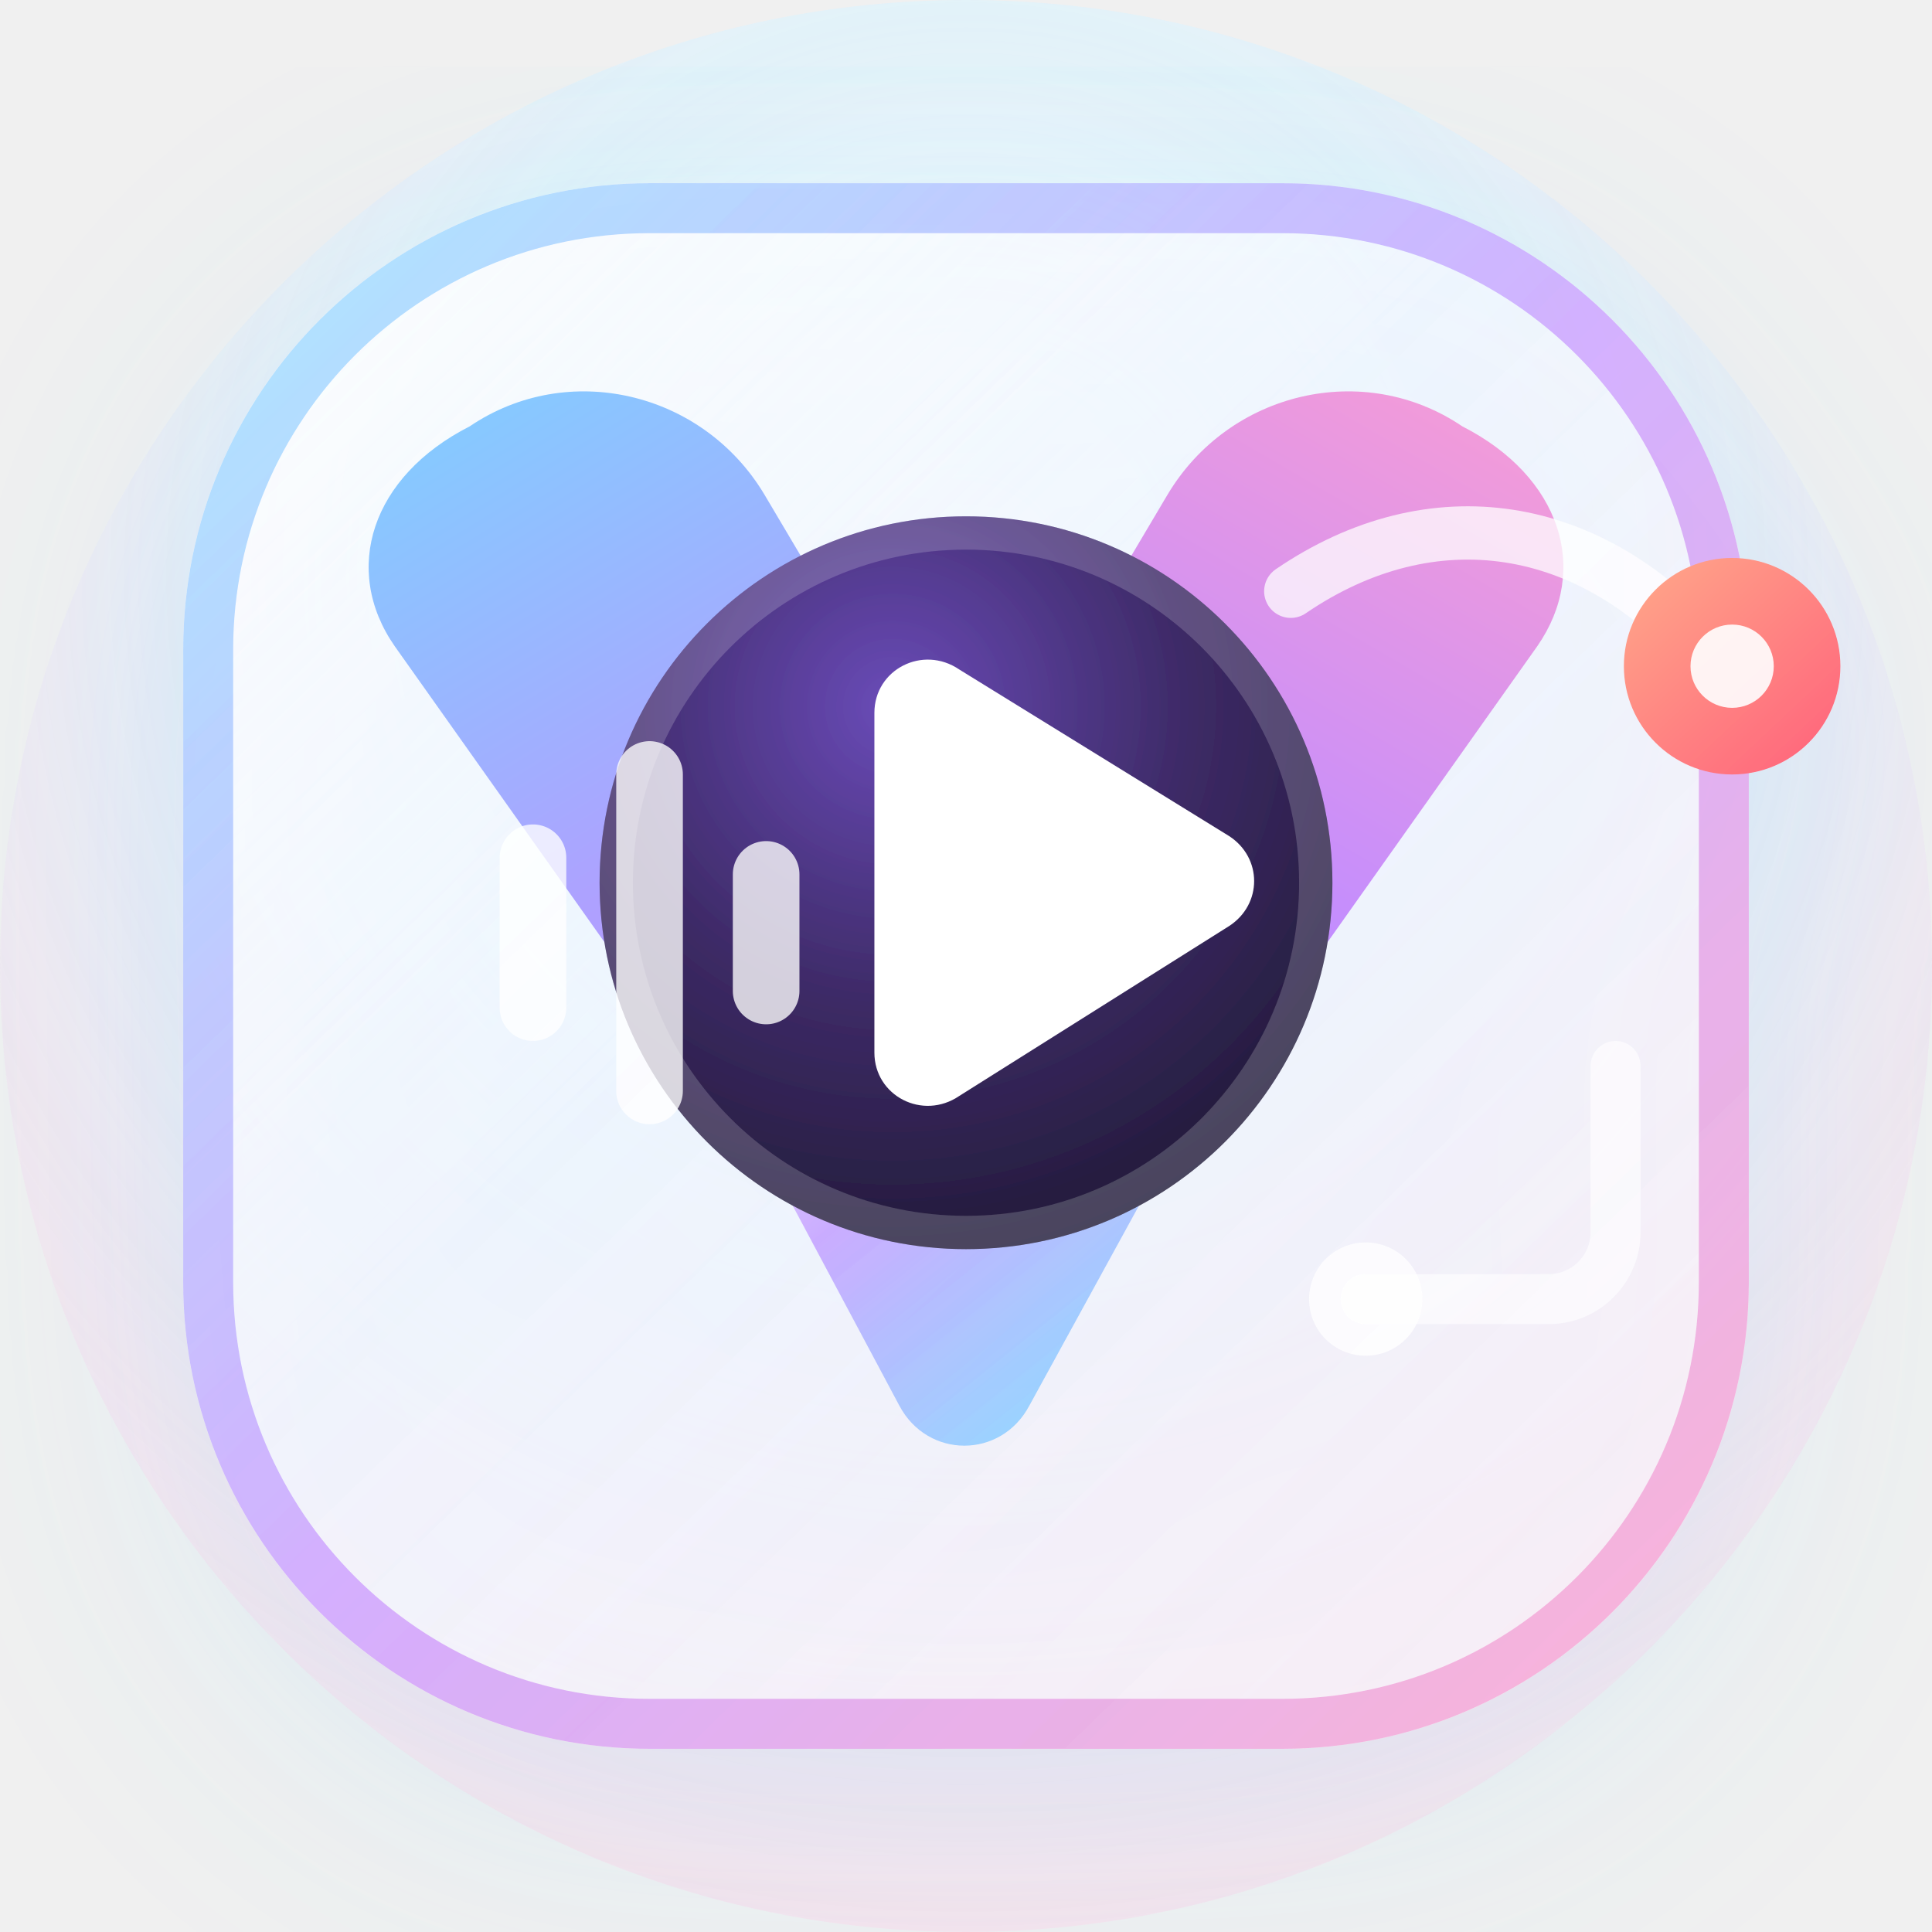
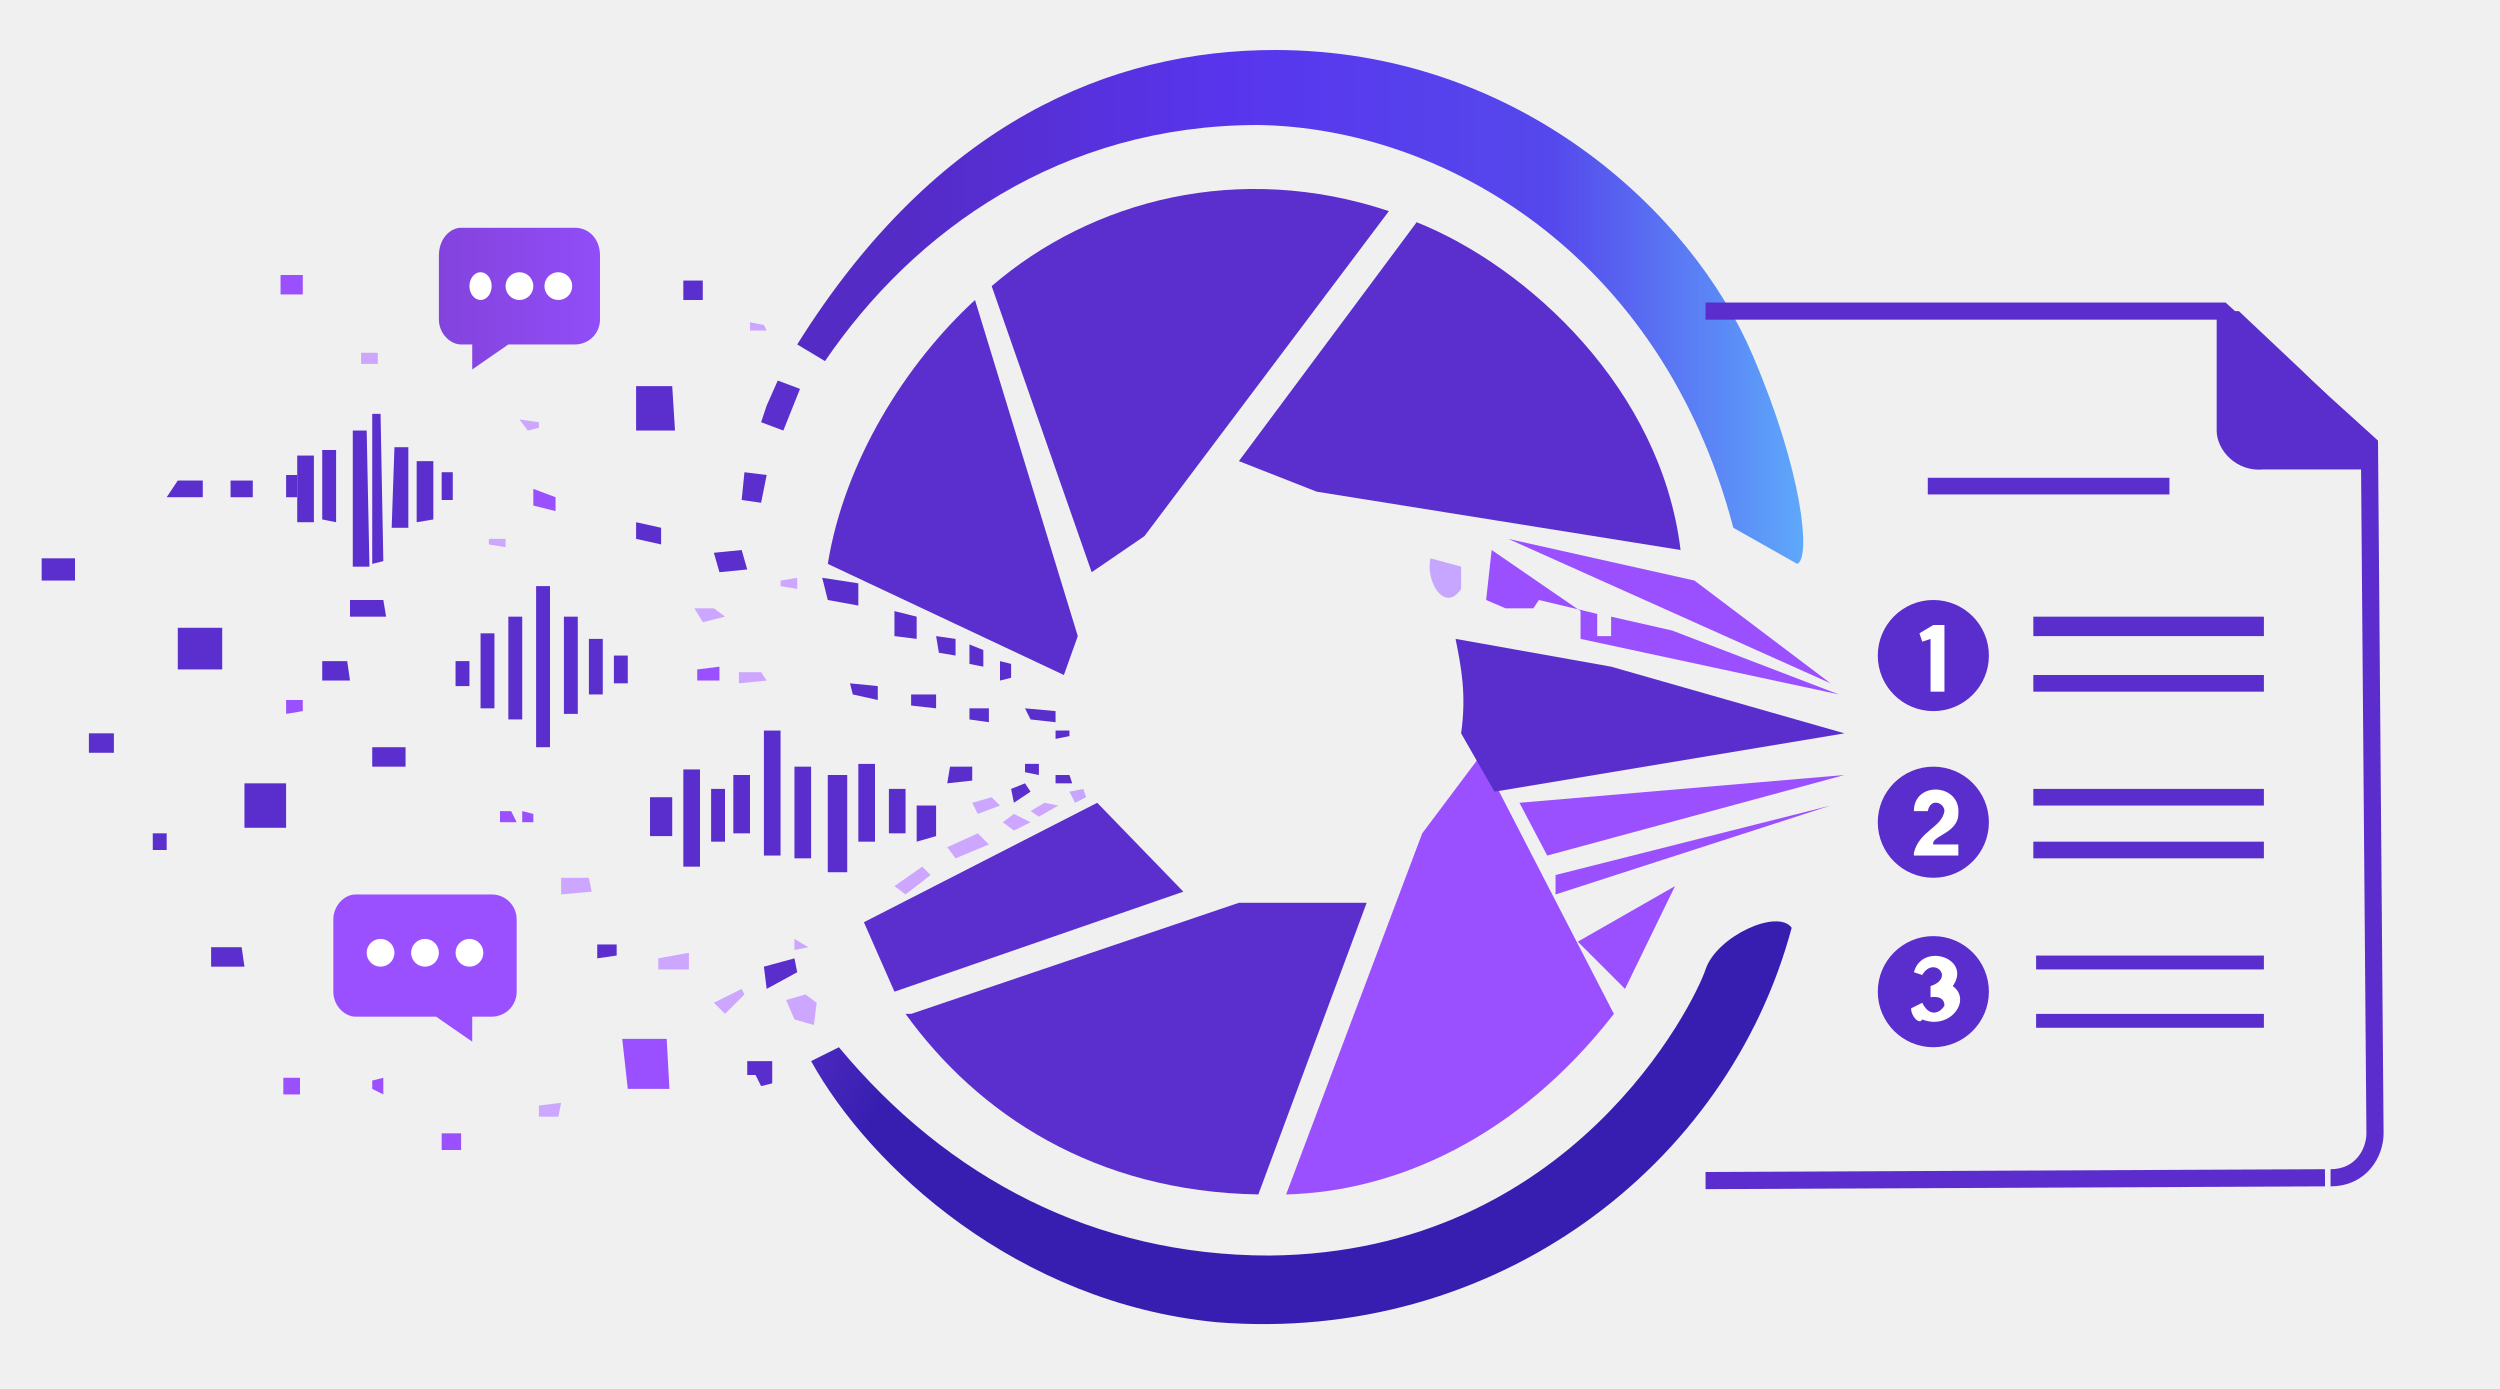
- <svg xmlns="http://www.w3.org/2000/svg" viewBox="6 6 116 116" role="img" aria-label="VoxLens logo mark">
-   <defs>
-     <linearGradient id="tile" x1="18" y1="16" x2="112" y2="113" gradientUnits="userSpaceOnUse">
-       <stop offset="0" stop-color="#FFFFFF" stop-opacity="0.96" />
-       <stop offset="0.42" stop-color="#F4F8FF" stop-opacity="0.76" />
-       <stop offset="1" stop-color="#FFF0F7" stop-opacity="0.7" />
-     </linearGradient>
-     <linearGradient id="rim" x1="20" y1="18" x2="110" y2="110" gradientUnits="userSpaceOnUse">
-       <stop offset="0" stop-color="#8EDFFF" />
-       <stop offset="0.5" stop-color="#C994FF" />
-       <stop offset="1" stop-color="#FF9FC9" />
-     </linearGradient>
-     <linearGradient id="leftBlade" x1="27" y1="24" x2="68" y2="91" gradientUnits="userSpaceOnUse">
-       <stop offset="0" stop-color="#79D7FF" />
-       <stop offset="0.5" stop-color="#AFA0FF" />
-       <stop offset="1" stop-color="#D986FF" />
-     </linearGradient>
-     <linearGradient id="rightBlade" x1="101" y1="25" x2="62" y2="92" gradientUnits="userSpaceOnUse">
-       <stop offset="0" stop-color="#FF9FCF" />
-       <stop offset="0.52" stop-color="#C28DFF" />
-       <stop offset="1" stop-color="#79D8FF" />
-     </linearGradient>
-     <linearGradient id="hinge" x1="50" y1="57" x2="78" y2="92" gradientUnits="userSpaceOnUse">
-       <stop offset="0" stop-color="#FFF7FF" stop-opacity="0.9" />
-       <stop offset="0.48" stop-color="#C7A6FF" stop-opacity="0.92" />
-       <stop offset="1" stop-color="#7ADFFF" stop-opacity="0.88" />
-     </linearGradient>
-     <radialGradient id="pupil" cx="40%" cy="26%" r="78%">
-       <stop offset="0" stop-color="#6A4BB8" />
-       <stop offset="0.52" stop-color="#3D2A66" />
-       <stop offset="1" stop-color="#201A36" />
-     </radialGradient>
-     <radialGradient id="halo" cx="50%" cy="30%" r="70%">
-       <stop offset="0" stop-color="#FFFFFF" stop-opacity="0.9" />
-       <stop offset="0.42" stop-color="#D9F3FF" stop-opacity="0.72" />
-       <stop offset="1" stop-color="#FFD4E7" stop-opacity="0.5" />
-     </radialGradient>
-     <linearGradient id="coral" x1="100" y1="34" x2="116" y2="51" gradientUnits="userSpaceOnUse">
-       <stop offset="0" stop-color="#FFC28F" />
-       <stop offset="1" stop-color="#FF667C" />
-     </linearGradient>
-     <filter id="softShadow" x="-20%" y="-20%" width="140%" height="140%" color-interpolation-filters="sRGB">
-       <feDropShadow dx="0" dy="12" stdDeviation="16" flood-color="#B06DFF" flood-opacity="0.22" />
-       <feDropShadow dx="0" dy="4" stdDeviation="8" flood-color="#5FCFFF" flood-opacity="0.2" />
-     </filter>
-   </defs>
-   <circle cx="64" cy="64" r="58" fill="url(#halo)" opacity="0.84" />
-   <g filter="url(#softShadow)">
-     <rect x="17" y="17" width="94" height="94" rx="28" fill="url(#tile)" />
-     <rect x="18.5" y="18.5" width="91" height="91" rx="26.5" fill="none" stroke="url(#rim)" stroke-width="3" stroke-opacity="0.72" />
-     <path d="M34.2 31.6c5.9-4 14-2.1 17.7 4.1L65 57.8 53.3 78.1 29.7 44.8c-3.2-4.6-1.4-10.2 4.5-13.2Z" fill="url(#leftBlade)" />
-     <path d="M93.8 31.6c-5.9-4-14-2.1-17.7 4.1L63 57.8l11.7 20.3 23.6-33.3c3.2-4.6 1.4-10.2-4.5-13.2Z" fill="url(#rightBlade)" />
-     <path d="M52.8 76.9 64 57.8l11.2 19.1-7.4 13.5c-1.7 3.2-6.1 3.2-7.8 0l-7.2-13.5Z" fill="url(#hinge)" />
-     <circle cx="64" cy="59" r="22" fill="url(#pupil)" />
-     <circle cx="64" cy="59" r="21" fill="none" stroke="#FFFFFF" stroke-opacity="0.18" stroke-width="2" />
-     <path d="M58.5 48.8v20.4c0 2.6 2.9 4.1 5.1 2.6l16.2-10.2c2-1.3 2-4.1 0-5.4L63.6 46.2c-2.2-1.5-5.1 0-5.1 2.6Z" fill="#FFFFFF" />
-     <g fill="none" stroke="#FFFFFF" stroke-linecap="round" stroke-width="4" opacity="0.78">
-       <path d="M38 57.5v9" />
-       <path d="M45 52.5v19" />
-       <path d="M52 58.5v7" />
-     </g>
-     <path d="M83.5 41.5c8.5-5.8 18.1-4.3 25 3.8" fill="none" stroke="#FFFFFF" stroke-width="3.2" stroke-linecap="round" opacity="0.74" />
-     <circle cx="110" cy="46" r="6.5" fill="url(#coral)" />
-     <circle cx="110" cy="46" r="2.5" fill="#FFFFFF" opacity="0.9" />
-     <path d="M88 84h11c2.2 0 4-1.8 4-4v-10" fill="none" stroke="#FFFFFF" stroke-width="3" stroke-linecap="round" opacity="0.65" />
-     <circle cx="88" cy="84" r="3.4" fill="#FFFFFF" opacity="0.82" />
-   </g>
+ <svg xmlns="http://www.w3.org/2000/svg" viewBox="0 0 90 50">
+   <style type="text/css">.cls-0 {fill:#FCFCFD;}
+ .cls-1 {fill:url(#SVGID_1_);}
+ .cls-2 {fill:#5A2FCE;}
+ .cls-3 {fill:#9B50FF;}
+ .cls-4 {fill:#FFFFFF;}
+ .cls-5 {fill:none;stroke:#5A2DCC;stroke-width:0.618;stroke-miterlimit:10;}
+ .cls-6 {fill:#5A2ECD;}
+ .cls-7 {fill:url(#SVGID_2_);}
+ .cls-8 {fill:#443FA2;}
+ .cls-9 {fill:url(#SVGID_3_);}
+ .cls-10 {fill:#C6A6FF;}
+ .cls-11 {fill:#CCA6FF;}</style>
+   <linearGradient id="SVGID_1_" x1="28.68" x2="64.97" y1="41.75" y2="41.75" gradientTransform="matrix(1 0 0 -1 0 52)" gradientUnits="userSpaceOnUse">
+     <stop stop-color="#552BC6" offset=".106" />
+     <stop stop-color="#5835ED" offset=".427" />
+     <stop stop-color="#5548EC" offset=".749" />
+     <stop stop-color="#5EA9FB" offset="1" />
+   </linearGradient>
+   <path class="cls-1" d="m29.7 13c3.2-4.7 8.5-8.5 15.6-8.5 6.6 0.1 14.5 4.6 17.1 14.5l2.3 1.3c0.5-0.2 0.2-3.3-1.6-7.5-2.2-5.2-8.5-11-17.2-11-5.9 0-12.2 2.6-17.2 10.6l1 0.6z" />
+   <path class="cls-2" d="m35.7 10.3 3.6 10.3 1.9-1.3 8.8-11.7c-5.4-1.8-10.7-0.4-14.3 2.7z" />
+   <path class="cls-2" d="m44.6 16.6 2.8 1.1 13.1 2.1c-0.7-5.8-5.5-10.2-9.5-11.8l-6.4 8.6z" />
+   <path class="cls-2" d="m29.8 20.3 8.5 4 0.5-1.4-3.7-12.1c-2.5 2.3-4.7 5.8-5.3 9.5z" />
+   <linearGradient id="SVGID_2_" x1="35.26" x2="64.54" y1="4.192" y2="21.52" gradientUnits="userSpaceOnUse">
+     <stop stop-color="#9B50FE" offset="0" />
+     <stop stop-color="#371EB0" offset=".443" />
+   </linearGradient>
+   <path class="cls-7" d="m30.2 37.7-1 0.5c2.1 3.8 7.4 8.7 14.6 9.4 10 0.8 18.4-5.6 20.7-14.2-0.5-0.7-2.7 0.3-3.1 1.5s-4.8 10.2-15.7 10.3c-6.3 0-11.6-2.8-15.5-7.5z" />
+   <path class="cls-3" d="m46.3 43c3.9-0.1 8.3-2 11.8-6.5l-4.8-9.3-2.1 2.8-4.9 13z" />
+   <path class="cls-2" d="m32.6 36.5c2.6 3.6 6.8 6.4 12.7 6.5l3.9-10.5h-4.6l-11.8 4z" />
+   <path class="cls-2" d="m31.1 33.2 1.1 2.5 10.4-3.6-3.1-3.2-8.4 4.3z" />
+   <path class="cls-6" d="m52.4 23 5.6 1 8.4 2.4-12.6 2.1-1.2-2.1c0.2-1.4 0-2.4-0.2-3.4z" />
+   <polygon class="cls-3" points="54.7 28.9 55.7 30.8 66.4 27.9" />
+   <polygon class="cls-3" points="56 31.5 56 32.2 65.9 29" />
+   <polyline class="cls-3" points="56.8 33.9 58.5 35.6 60.3 31.9" />
+   <polygon class="cls-3" points="54.3 19.4 61 20.9 65.9 24.6" />
+   <path class="cls-3" d="m56.9 22v1l9.3 2-6-2.3-2.2-0.5v0.7h-0.5v-0.8l-2.1-0.5-0.2 0.3h-1l-0.7-0.3 0.2-1.8" />
+   <path class="cls-10" d="m51.5 20.1 1.1 0.3v0.8c-0.6 0.9-1.3-0.3-1.1-1.1z" />
+   <linearGradient id="SVGID_3_" x1="15.76" x2="21.61" y1="10.88" y2="10.88" gradientUnits="userSpaceOnUse">
+     <stop stop-color="#8343DC" offset="0" />
+     <stop stop-color="#914DF8" offset="1" />
+   </linearGradient>
+   <path class="cls-9" d="m20.7 8.2h-4.1c-0.4 0-0.8 0.4-0.8 1v2.3c0 0.5 0.4 0.9 0.8 0.9h0.4v0.9l1.3-0.9h2.4c0.5 0 0.9-0.4 0.9-0.9v-2.3c0-0.6-0.4-1-0.9-1z" />
+   <ellipse class="cls-4" cx="17.3" cy="10.3" rx=".4" ry=".5" />
+   <circle class="cls-4" cx="18.7" cy="10.3" r=".5" />
+   <circle class="cls-4" cx="20.1" cy="10.3" r=".5" />
+   <path class="cls-3" d="m17.7 32.2h-4.9c-0.4 0-0.8 0.4-0.8 0.9v2.6c0 0.5 0.4 0.9 0.8 0.9h2.9l1.3 0.9v-0.9h0.7c0.5 0 0.9-0.4 0.9-0.9v-2.6c0-0.5-0.4-0.9-0.9-0.9z" />
+   <ellipse class="cls-4" cx="13.7" cy="34.3" rx=".5" ry=".5" />
+   <circle class="cls-4" cx="15.3" cy="34.3" r=".5" />
+   <circle class="cls-4" cx="16.9" cy="34.3" r=".5" />
+   <path class="cls-2" d="m16.4 23.8h0.5v0.9h-0.5z" />
+   <path class="cls-2" d="m17.3 22.8h0.5v2.7h-0.5z" />
+   <path class="cls-2" d="m18.3 22.2h0.5v3.7h-0.5z" />
+   <path class="cls-2" d="m19.3 21.1h0.5v5.8h-0.5z" />
+   <path class="cls-2" d="m20.3 22.2h0.5v3.5h-0.5z" />
+   <path class="cls-2" d="m21.2 23h0.5v2h-0.5z" />
+   <path class="cls-2" d="m22.1 23.6h0.5v1h-0.5z" />
+   <path class="cls-6" d="m23.4 28.7h0.8v1.4h-0.8z" />
+   <path class="cls-6" d="m24.6 27.7h0.6v3.5h-0.6z" />
+   <path class="cls-6" d="m25.6 28.4h0.5v1.9h-0.5z" />
+   <path class="cls-6" d="m26.4 27.9h0.6v2.1h-0.6z" />
+   <path class="cls-6" d="m27.5 26.3h0.6v4.5h-0.6z" />
+   <path class="cls-6" d="m28.6 27.6h0.6v3.3h-0.6z" />
+   <path class="cls-6" d="m29.8 27.9h0.7v3.5h-0.7z" />
+   <path class="cls-6" d="m30.9 27.5h0.6v2.8h-0.6z" />
+   <path class="cls-6" d="m32 28.4h0.6v1.6h-0.6z" />
+   <path class="cls-6" d="m33 29h0.7v1.1l-0.7 0.2z" />
+   <polygon class="cls-11" points="25 21.9 25.7 21.9 26.1 22.2 25.3 22.4" />
+   <polygon class="cls-3" points="25.1 24.1 25.9 24 25.9 24.5 25.1 24.5" />
+   <path class="cls-11" d="m26.6 24.2h0.8l0.2 0.3-1 0.1z" />
+   <path class="cls-2" d="m28 33.9" />
+   <path class="cls-6" d="m27.5 34.8 0.1 0.8 1.1-0.6-0.1-0.5z" />
+   <polygon class="cls-11" points="25.7 36.1 26.1 36.5 26.8 35.8 26.7 35.6" />
+   <path class="cls-6" d="m26.9 38.2v0.5h0.3l0.2 0.4 0.4-0.1v-0.8z" />
+   <polygon class="cls-3" points="22.4 37.4 24 37.4 24.1 39.2 22.6 39.2" />
+   <polygon class="cls-11" points="23.7 34.5 24.8 34.3 24.8 34.9 23.7 34.9" />
+   <path class="cls-2" d="m21.5 34h0.7v0.4l-0.7 0.1z" />
+   <polygon class="cls-11" points="20.2 31.6 21.2 31.6 21.3 32.1 20.2 32.2" />
+   <polygon class="cls-3" points="18 29.2 18.4 29.2 18.6 29.6 18 29.6" />
+   <polygon class="cls-3" points="18.8 29.2 18.8 29.6 19.2 29.6 19.2 29.3" />
+   <polygon class="cls-2" points="13.4 26.9 14.6 26.9 14.6 27.6 13.4 27.6" />
+   <polygon class="cls-3" points="10.3 25.2 10.9 25.2 10.9 25.6 10.3 25.7" />
+   <path class="cls-3" d="m10.4 38.8h0.4v0.6h-0.6v-0.6z" />
+   <polygon class="cls-3" points="13.4 38.9 13.8 38.8 13.8 39.4 13.4 39.2" />
+   <polygon class="cls-3" points="15.9 40.8 16.6 40.8 16.6 41.4 15.9 41.4" />
+   <polygon class="cls-11" points="19.4 39.8 20.2 39.7 20.1 40.2 19.4 40.2" />
+   <polygon class="cls-11" points="28.3 36 28.6 36.7 29.3 36.9 29.4 36.1 29 35.8" />
+   <polygon class="cls-11" points="28.6 33.8 28.6 34.2 29.1 34.1" />
+   <polygon class="cls-11" points="32.2 31.9 32.6 32.2 33.5 31.5 33.2 31.2" />
+   <polygon class="cls-11" points="34.1 30.5 34.4 30.9 35.6 30.4 35.2 30" />
+   <polygon class="cls-11" points="36.1 29.6 36.5 29.9 37.1 29.6 36.5 29.3" />
+   <polygon class="cls-11" points="37.1 29.2 37.4 29.4 38.1 29 37.6 28.9" />
+   <path class="cls-10" d="m39 28.4-0.5 0.1 0.2 0.4 0.4-0.2z" />
+   <polygon class="cls-2" points="38 27.9 38.5 27.9 38.6 28.2 38 28.2" />
+   <path class="cls-2" d="m36.9 27.5h0.5v0.4l-0.5-0.1z" />
+   <polygon class="cls-6" points="34.2 27.6 35 27.6 35 28.1 34.1 28.2" />
+   <path class="cls-2" d="m34.9 25.5h0.7v0.5l-0.7-0.1z" />
+   <polygon class="cls-2" points="32.8 25 33.7 25 33.7 25.5 32.8 25.4" />
+   <polygon class="cls-2" points="30.6 24.6 30.7 25 31.6 25.2 31.6 24.7" />
+   <polygon class="cls-2" points="32.2 22 33 22.2 33 23 32.2 22.9" />
+   <polygon class="cls-2" points="33.7 22.9 34.4 23 34.4 23.6 33.8 23.5" />
+   <polygon class="cls-2" points="34.9 23.2 35.4 23.4 35.4 24 34.9 23.9" />
+   <polygon class="cls-6" points="36 23.8 36.4 23.9 36.4 24.4 36 24.5" />
+   <polygon class="cls-6" points="29.6 20.8 29.8 21.6 30.9 21.8 30.9 21" />
+   <polygon class="cls-11" points="28.1 20.9 28.7 20.8 28.7 21.2 28.1 21.1" />
+   <polygon class="cls-2" points="25.7 19.9 26.7 19.8 26.9 20.5 25.9 20.6" />
+   <polygon class="cls-2" points="22.9 18.8 22.9 19.4 23.8 19.6 23.8 19" />
+   <polygon class="cls-11" points="17.6 19.4 18.2 19.4 18.2 19.7 17.6 19.6" />
+   <polygon class="cls-3" points="19.2 17.6 19.2 18.2 20 18.4 20 17.9" />
+   <polygon class="cls-11" points="18.7 15.1 19 15.5 19.4 15.4 19.4 15.2" />
+   <polygon class="cls-2" points="12.6 21.6 13.8 21.6 13.9 22.2 12.6 22.2" />
+   <path class="cls-2" d="m11.6 23.8h0.9l0.1 0.7h-1z" />
+   <polygon class="cls-2" points="6.4 17.3 7.3 17.3 7.3 17.9 6 17.9" />
+   <polygon class="cls-2" points="8.3 17.3 9.1 17.3 9.1 17.9 8.3 17.9" />
+   <polygon class="cls-2" points="10.3 17.1 10.7 17.1 10.7 17.9 10.3 17.9" />
+   <polygon class="cls-2" points="10.7 16.4 11.3 16.4 11.3 18.8 10.7 18.8" />
+   <polygon class="cls-2" points="11.6 16.2 12.1 16.2 12.1 18.8 11.6 18.7" />
+   <polygon class="cls-2" points="12.7 15.5 13.2 15.5 13.3 20.4 12.7 20.4" />
+   <polygon class="cls-2" points="13.7 14.9 13.4 14.9 13.4 20.3 13.8 20.2" />
+   <polygon class="cls-2" points="14.2 16.1 14.7 16.1 14.7 19 14.1 19" />
+   <polygon class="cls-2" points="15 16.6 15.6 16.6 15.6 18.7 15 18.8" />
+   <path class="cls-2" d="m15.9 17h0.4v1h-0.4z" />
+   <polygon class="cls-11" points="13 12.7 13.6 12.7 13.6 13.1 13 13.1" />
+   <polygon class="cls-3" points="10.1 9.9 10.9 9.9 10.9 10.6 10.1 10.6" />
+   <polygon class="cls-2" points="24.6 10.1 25.3 10.1 25.3 10.8 24.6 10.8" />
+   <polygon class="cls-11" points="27 11.6 27.5 11.7 27.6 11.9 27 11.9" />
+   <path class="cls-2" d="m28 13.7 0.8 0.3-0.6 1.5-0.8-0.3 0.2-0.6z" />
+   <polygon class="cls-2" points="26.8 17 27.6 17.1 27.4 18.1 26.7 18" />
+   <polygon class="cls-2" points="2 20.1 2.7 20.1 2.7 20.9 1.5 20.9 1.5 20.1" />
+   <polygon class="cls-2" points="6.4 22.6 8 22.6 8 24.1 6.4 24.1" />
+   <polygon class="cls-2" points="3.2 26.4 4.1 26.4 4.1 27.1 3.2 27.1" />
+   <polygon class="cls-2" points="5.5 30 6 30 6 30.6 5.5 30.6" />
+   <polygon class="cls-2" points="7.6 34.1 8.7 34.1 8.8 34.8 7.6 34.8" />
+   <polygon class="cls-2" points="22.9 13.9 24.2 13.9 24.3 15.5 22.9 15.5" />
+   <polygon class="cls-6" points="8.8 28.2 10.3 28.2 10.3 29.8 8.8 29.8" />
+   <polygon class="cls-6" points="36.9 25.5 37.1 25.9 38 26 38 25.6" />
+   <polygon class="cls-6" points="38 26.3 38.5 26.3 38.5 26.5 38 26.6" />
+   <polygon class="cls-11" points="35 28.9 35.2 29.3 36 29 35.7 28.7" />
+   <polygon class="cls-2" points="36.4 28.4 36.5 28.9 37.1 28.5 36.9 28.2" />
+   <line class="cls-5" x1="61.4" x2="83.7" y1="42.5" y2="42.4" />
+   <path class="cls-5" d="m61.4 11.2h18.6l5.3 4.8 0.2 24.8c0 0.7-0.5 1.6-1.6 1.6" />
+   <path class="cls-6" d="m79.8 11.2v4.3c0 0.7 0.7 1.5 1.7 1.4h3.8l0.2-0.9c-1-1.2-4.5-4.4-4.9-4.8h-0.8z" />
+   <path class="cls-2" d="m69.4 17.2h8.7v0.6h-8.7z" />
+   <ellipse class="cls-6" cx="69.6" cy="23.6" rx="2" ry="2" />
+   <ellipse class="cls-6" cx="69.6" cy="29.6" rx="2" ry="2" />
+   <circle class="cls-6" cx="69.6" cy="35.7" r="2" />
+   <path class="cls-4" d="m69.2 23.1-0.1-0.3 0.5-0.3h0.4v2.4h-0.5v-1.9z" />
+   <path class="cls-4" d="m68.9 30.7c0.2-0.8 1-0.9 1.1-1.5 0-0.3-0.5-0.5-0.6 0h-0.5c0-1.1 1.7-1 1.6 0.1 0 0.7-1 0.8-0.9 1.1h0.9v0.4h-1.6v-0.1z" />
+   <path class="cls-4" d="m68.8 36.3 0.4-0.2c0.3 0.6 0.7 0.3 0.8 0.1 0-0.4-0.5-0.3-0.5-0.3v-0.4c0.9-0.3 0.1-1.1-0.3-0.4l-0.3-0.1c0.3-1.1 2.1-0.5 1.4 0.5 0.7 0.5-0.1 1.6-1.1 1.2-0.1 0.2-0.4-0.1-0.4-0.4z" />
+   <path class="cls-6" d="m73.2 22.2h8.3v0.7h-8.3z" />
+   <path class="cls-6" d="m73.2 24.3h8.3v0.6h-8.3z" />
+   <path class="cls-6" d="m73.2 28.4h8.3v0.6h-8.3z" />
+   <path class="cls-6" d="m73.2 30.3h8.3v0.6h-8.3z" />
+   <path class="cls-6" d="m73.3 34.4h8.2v0.5h-8.2z" />
+   <path class="cls-6" d="m73.3 36.5h8.2v0.5h-8.2z" />
+   <linearGradient id="SVGID_4_" x1="95.89" x2="186.8" y1="25.1" y2="25.1" gradientUnits="userSpaceOnUse">
+     <stop stop-color="#602FE5" offset="0" />
+     <stop stop-color="#0A0835" offset="1" />
+   </linearGradient>
+   <text transform="translate(187.4 31.91)" font-family="'ArialMT'" font-size="3.2px" />
+   <path class="cls-8" d="m100.3 36.9h1.7v0.3h-1.3v0.8h1.2v0.4h-1.2v0.7h1.3v0.3h-1.7v-2.5zm3.1 0h0.4l0.7 2.1 0.8-2.1h0.4l-0.9 2.5h-0.6l-0.8-2.5zm3.7 0h0.4v2.5h-0.4v-2.5zm2.3 0h0.9c0.9 0 1.3 0.6 1.3 1.2s-0.2 1.3-1.2 1.3h-1v-2.5zm0.9 2.1c0.7 0 0.9-0.4 0.9-0.9s-0.1-0.9-0.9-0.9h-0.5v1.8h0.5zm3.1-2.1h1.6v0.3h-1.2v0.8h1.1v0.4h-1.1v0.7h1.2v0.3h-1.6v-2.5zm3.2 0h0.5l1.1 1.8v-1.8h0.4v2.5h-0.4l-1.3-2v2h-0.3v-2.5zm3.6 1.2c0-0.7 0.5-1.3 1.3-1.3 0.4 0 0.7 0.1 1 0.4l-0.3 0.3c0-0.1-0.3-0.3-0.7-0.3-0.5 0-0.9 0.4-0.9 1s0.4 0.9 0.9 0.9c0.4 0 0.6-0.2 0.7-0.4l0.3 0.3c-0.3 0.2-0.6 0.5-1 0.5-0.9 0-1.3-0.6-1.3-1.4zm3.9-1.2h1.5v0.3h-1.2v0.8h1.1v0.4h-1.1v0.7h1.2v0.4h-1.7v-2.6h0.2zm5 1.2c0-0.2 0.3-0.4 0.4-0.4s0.5 0.2 0.5 0.4-0.2 0.4-0.5 0.4-0.4-0.1-0.4-0.4zm4.4-1.3h0.4l0.7 2.1 0.8-2.1h0.5l-0.9 2.6h-0.6l-0.9-2.6zm3.7 0.1h1.7v0.3h-1.3v0.7h1.2v0.4h-1.2v0.8h1.4v0.4h-1.6l-0.2-2.6zm3.5 0h1.1c0.4 0 0.9 0.2 0.9 0.8s-0.5 0.7-0.6 0.7l0.6 1h-0.5l-0.5-0.9h-0.5v1h-0.5v-2.6zm1.1 1.1c0.2 0 0.6-0.1 0.6-0.4s-0.3-0.4-0.6-0.4h-0.6v0.8h0.6zm2.4-1.1h0.4v2.5h-0.4v-2.5zm2 0h1.7v0.3h-1.3v0.7h1.2v0.4h-1.2v1.1h-0.4v-2.5zm3 0h0.4v2.6h-0.4v-2.6zm2.2 0h1.7v0.3h-1.3v0.8h1.2v0.4h-1.2v0.7h1.3v0.5h-1.7v-2.7zm3.3 0h0.9c0.9 0 1.5 0.5 1.5 1.3s-0.4 1.3-1.3 1.3h-0.9l-0.2-2.6zm1 2.1c0.7 0 0.9-0.3 0.9-0.9s-0.2-0.9-0.9-0.9h-0.5v1.8h0.5zm4.6-0.9c0-0.2 0.2-0.3 0.4-0.3s0.5 0.1 0.5 0.4-0.2 0.4-0.5 0.4-0.4-0.2-0.4-0.5zm4.8-1.2h0.4v2.6h-0.3l-0.1-2.6zm1.9 0h0.5l1.2 2v-2h0.4v2.6h-0.4l-1.2-2v2h-0.5v-2.6zm3.6 2.1 0.4-0.1c0 0.1 0.4 0.3 0.6 0.3s0.5-0.1 0.5-0.3c0-0.3-0.2-0.4-0.5-0.5-0.4 0-0.9-0.2-0.9-0.8 0-0.5 0.5-0.7 0.9-0.7 0.3 0 0.6 0.1 0.8 0.2l-0.2 0.4c-0.2-0.1-0.3-0.3-0.6-0.3s-0.6 0.2-0.6 0.4c0 0.3 0.2 0.4 0.6 0.4 0.4 0.1 0.9 0.4 0.9 0.9s-0.4 0.6-0.9 0.6-1-0.1-1-0.5zm3.4-2.1h0.5v2.7h-0.4l-0.1-2.7zm1.9 1.2c0-0.6 0.5-1.2 1.3-1.2 0.4 0 0.8 0.2 1 0.3l-0.2 0.3c-0.1-0.1-0.5-0.3-0.8-0.3-0.6 0-0.8 0.4-0.8 0.9s0.3 1 0.8 1 0.7-0.2 0.7-0.5v-0.2h-0.7v-0.4h1.2v1c-0.2 0.4-0.5 0.5-1 0.5-0.8 0-1.5-0.6-1.5-1.4zm4-1.2h0.5v1h1.2v-1h0.3v2.6h-0.3v-1.3h-1.2v1.3h-0.5v-2.6zm4.1 0.3h-0.6v-0.3h2.1v0.3h-0.9v2.3h-0.2l-0.4-2.3z" />
</svg>
